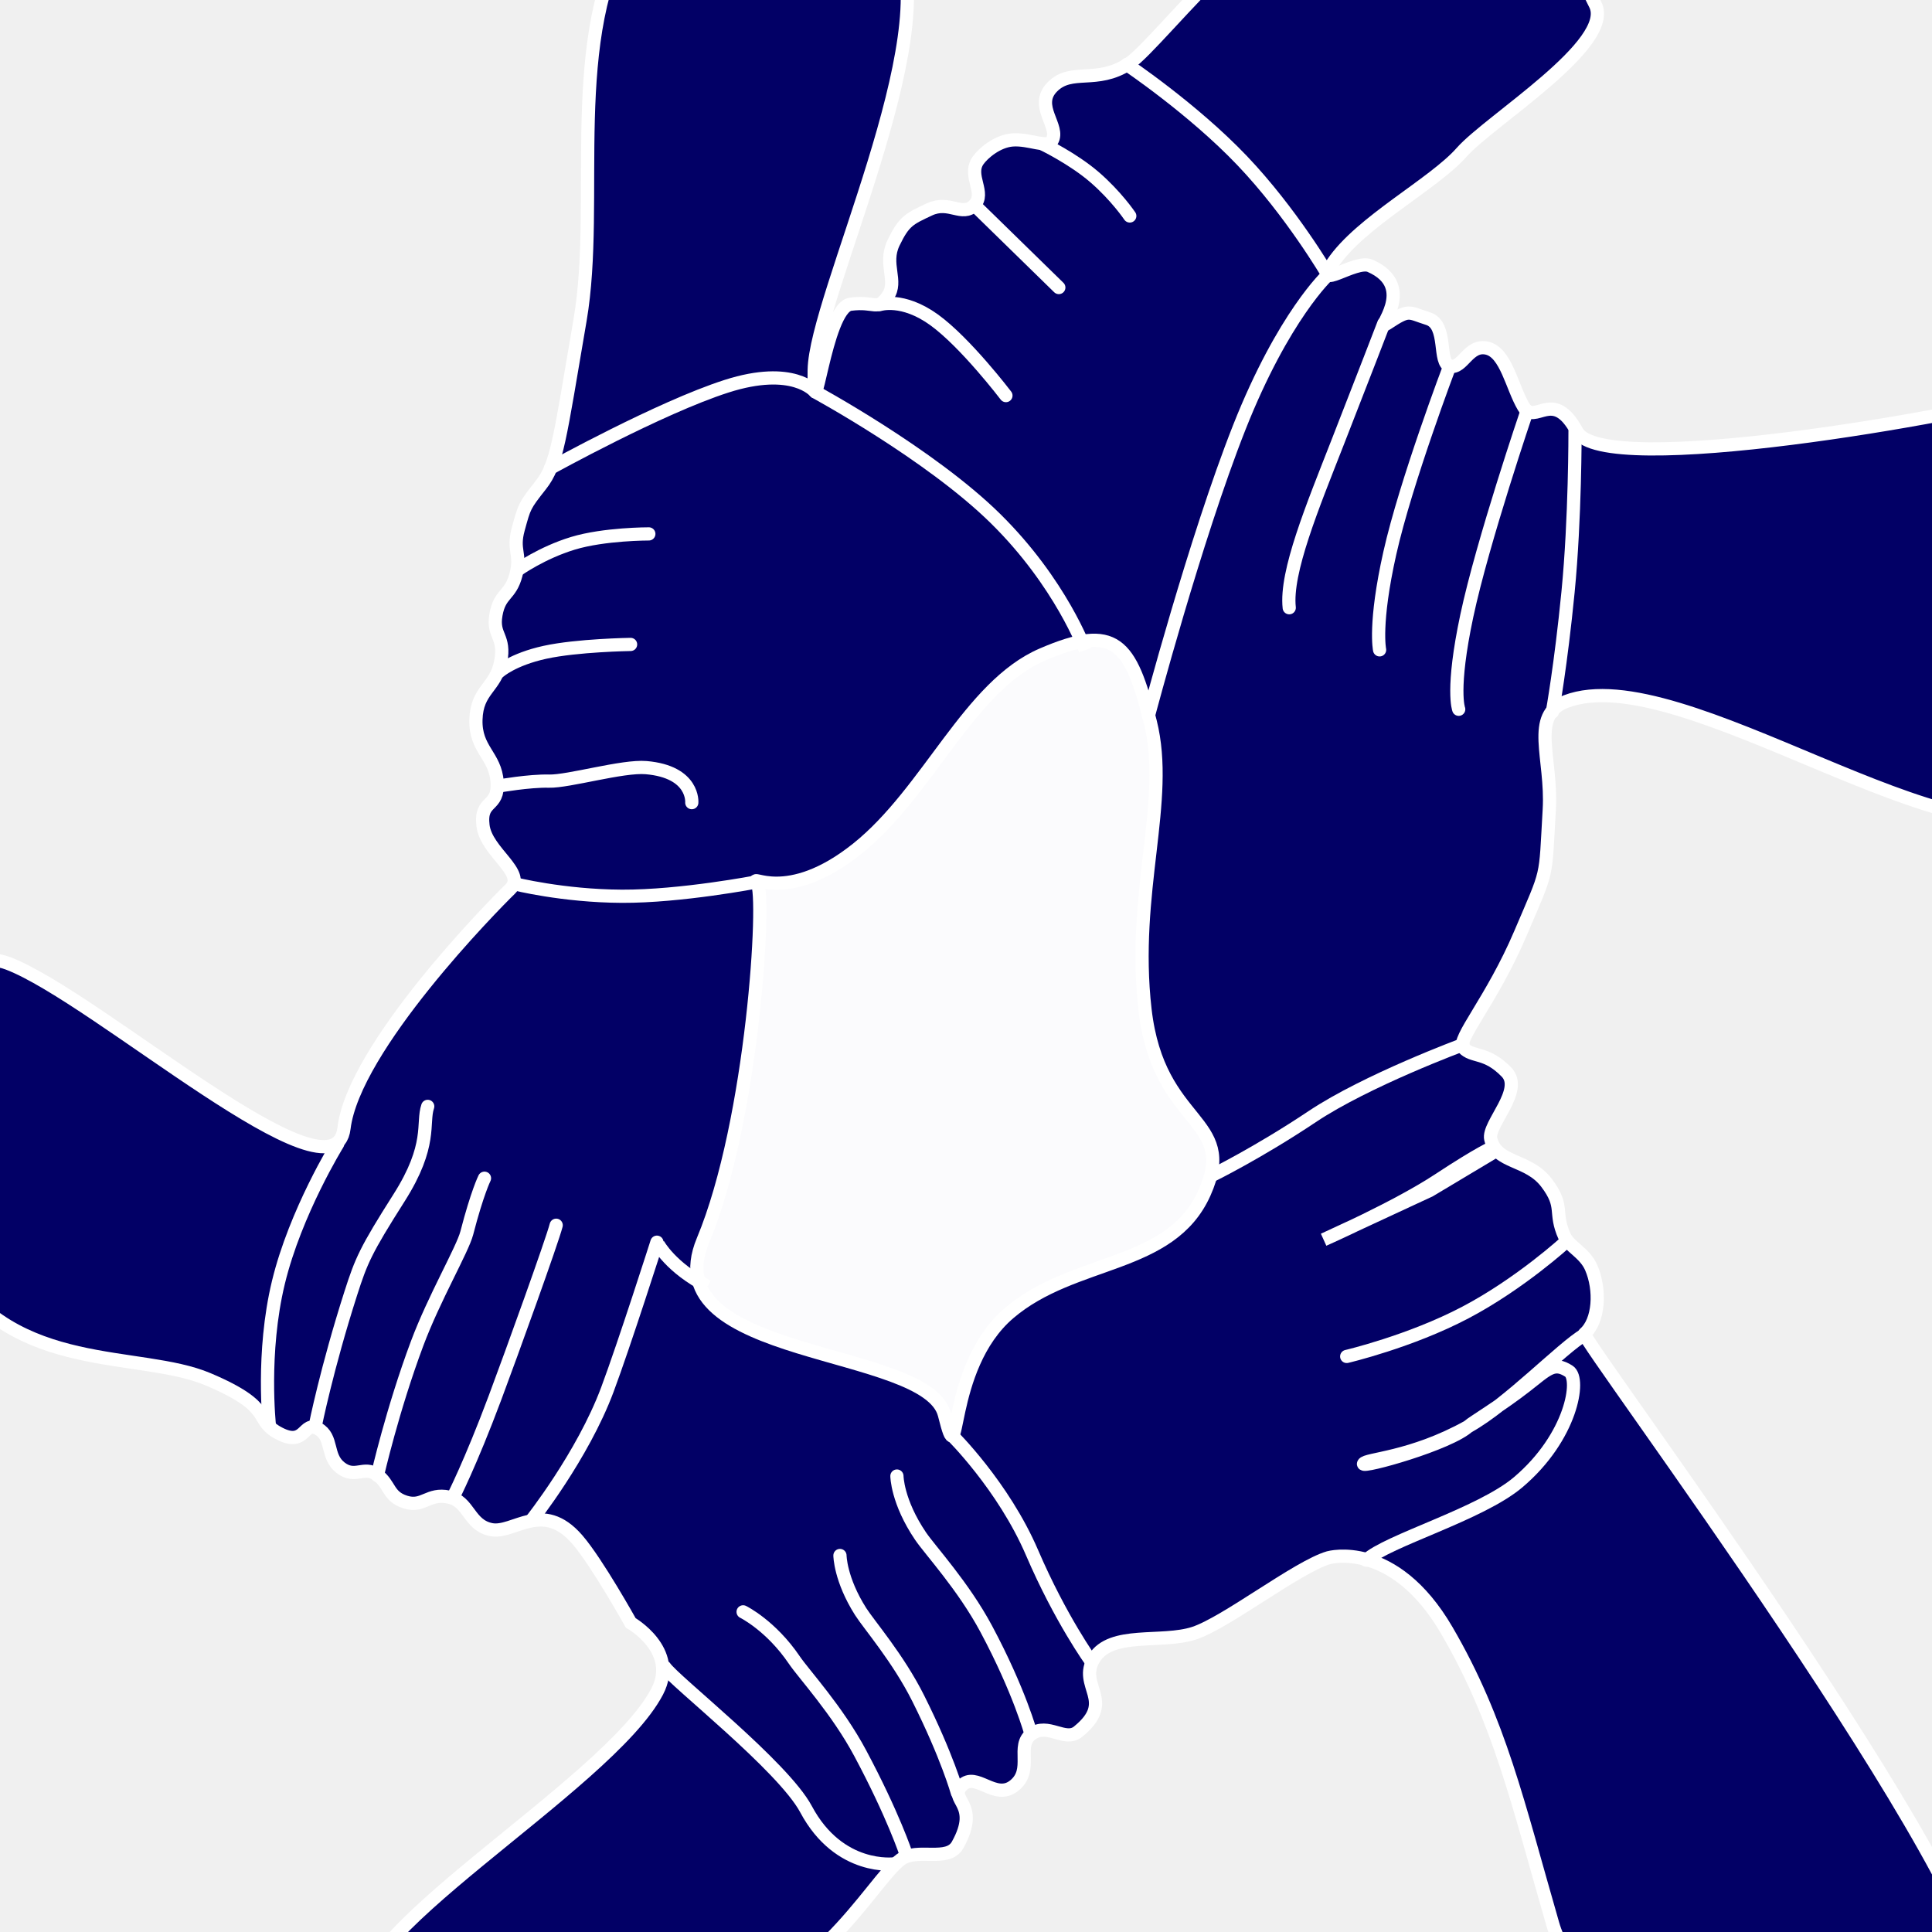
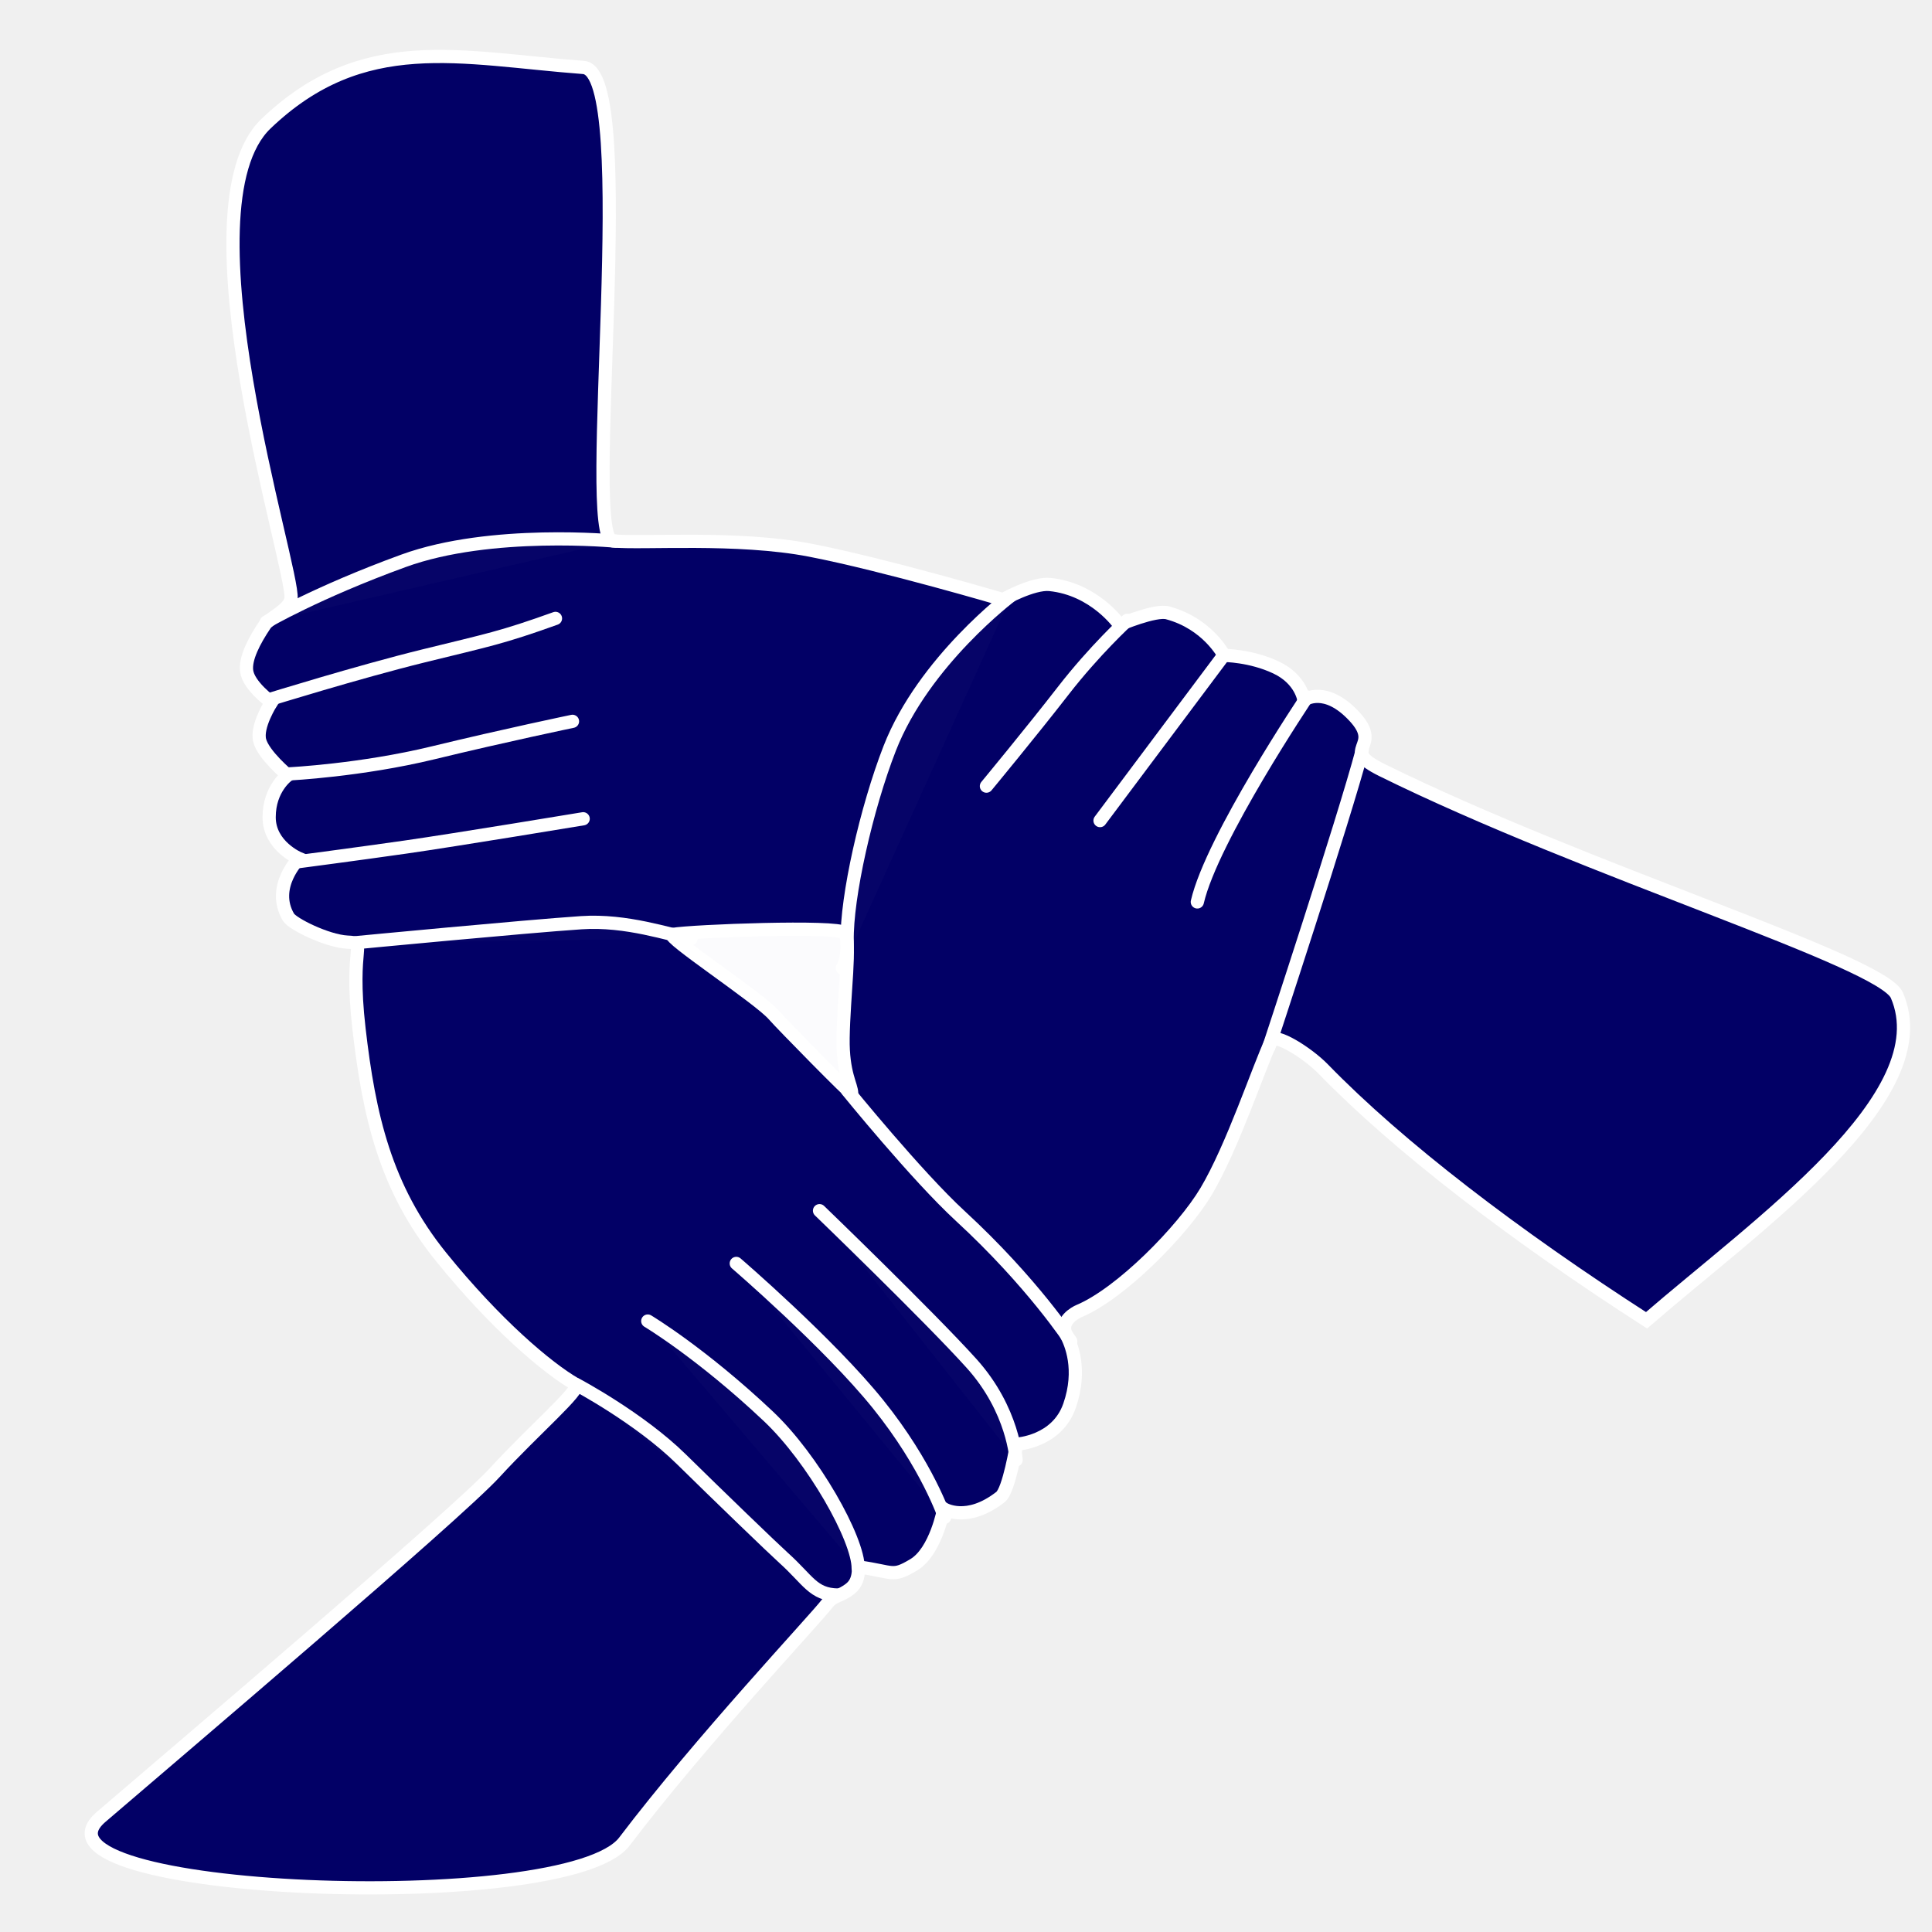
<svg xmlns="http://www.w3.org/2000/svg" xmlns:ns1="http://vectornator.io" height="100%" style="fill-rule:evenodd;clip-rule:evenodd;stroke-linecap:round;stroke-linejoin:round;" xml:space="preserve" width="100%" version="1.1" viewBox="0 0 1024 1024">
  <defs />
  <g id="Ebene 1" ns1:layerName="Ebene 1">
-     <path stroke="#ffffff" stroke-width="7" d="M194.129+1063.25C173.234+1029.9+321.939+947.101+348.32+896.525C359.751+874.61+334.299+860.166+334.299+860.166C334.299+860.166+316.389+827.995+305.951+815.965C287.532+794.735+272.408+813.085+260.388+810.744C248.369+808.402+248.82+795.828+237.893+793.486C226.966+791.145+224.437+799.107+214.915+796.142C205.393+793.176+206.829+786.618+199.805+781.623C192.78+776.628+188.254+783.965+180.449+777.877C172.644+771.789+176.702+761.799+168.585+757.272C160.468+752.745+162.178+767.167+147.98+759.769C133.783+752.372+146.434+746.32+110.219+731.022C74.005+715.725+7.946+728.541-27.019+671.721C-61.985+614.902-42.49+492.714+4.371+510.638C51.231+528.561+177.163+641.034+182.322+598.052C187.481+555.071+261.381+480.008+270.361+471.301C279.341+462.594+257.717+451.789+256+437.584C254.283+423.379+264.429+428.53+263.493+414.482C262.556+400.433+251.785+397.311+252.254+381.389C252.722+365.467+262.712+364.686+265.366+350.794C268.02+336.901+260.839+337.369+262.868+325.818C264.898+314.267+270.517+315.984+273.483+304.589C276.449+293.194+271.454+292.101+274.732+280.238C278.01+268.374+277.854+268.218+286.595+257.135C295.337+246.052+296.571+233.205+307.45+169.621C318.33+106.036+298.975+18.548+334.846-38.824C351.4-65.3+368.071-41.913+389.548-41.938C414.611-41.968+461.635-56.155+475.29-30.124C500.648+18.214+432.136+157.441+431.542+196.148C430.949+234.854+437.122+163.024+450.806+161.242C464.067+159.517+464.792+165.169+470.491+157.033C476.19+148.897+468.074+140.209+473.601+128.7C479.129+117.191+481.915+115.988+492.601+110.997C503.288+106.007+509.901+115.224+516.348+108.739C522.795+102.254+512.691+93.194+518.39+85.058C521.09+81.204+528.61+74.784+536.65+74.171C545.581+73.49+555.071+78.666+557.527+74.694C562.194+67.146+547.659+56.208+557.81+46.003C567.96+35.798+581.054+44.877+598.128+33.874C615.202+22.87+682.077-69.913+743.931-77.771C805.786-85.628+825.03-38.619+845.546+2.443C855.958+23.282+789.511+63.894+774.678+80.745C759.844+97.597+721.114+117.562+706.352+139.505C695.904+155.036+718.244+137.415+726.167+140.872C752.091+152.183+727.621+176.478+735.041+171.566C747.204+163.514+746.174+165.524+756.913+168.885C767.652+172.247+761.877+192.624+768.607+194.111C775.337+195.597+778.31+182.137+788.312+184.567C798.314+186.998+801.387+205.269+807.516+215.561C813.645+225.854+823.106+205.066+835.84+228.771C849.508+254.216+1041.6+219.876+1082.83+207.831C1105.05+201.336+1142.38+390.158+1091.03+427.157C1039.67+464.155+891.028+348.522+830.022+371.813C810.704+379.188+822.757+401.592+821.139+429.206C818.905+467.355+820.861+459.472+805.808+494.831C790.756+530.191+771.751+551.174+775.594+555.34C780.548+560.712+787.553+557.018+798.436+568.199C807.88+577.904+788.299+595.979+790.116+603.653C793.264+616.942+809.922+614.008+819.713+626.946C829.504+639.885+823.337+642.294+829.281+655.407C831.629+660.586+839.993+664.078+843.352+671.817C848.498+683.673+847.586+700.231+839.812+706.895C837.196+709.138+1055.46+1000.11+1052.11+1057.85C1047.57+1136.18+845.123+1096.34+822.987+1019.78C804.432+955.604+794.935+912.318+766.785+864.061C738.635+815.804+704.171+825.621+704.171+825.621C687.668+830.46+649.708+860.18+632.84+865.646C615.575+871.24+589.01+864.283+579.918+878.97C570.826+893.656+591.755+901.362+571.361+917.853C564.429+923.459+555.302+912.777+546.734+919.071C538.167+925.365+547.958+937.954+537.643+946.347C527.327+954.739+517.32+938.528+509.802+946.396C502.283+954.264+519.971+955.627+507.569+977.818C502.305+987.238+486.199+979.199+477.496+985.511C461.795+996.9+430.148+1061.18+360.881+1069.37C327.461+1073.32+204.942+1080.51+194.129+1063.25Z" fill="#020066" stroke-linecap="butt" opacity="1" stroke-linejoin="miter" />
-     <path stroke="#ffffff" stroke-width="7" d="M431.807+207.564C431.807+207.564+492.956+240.692+527.638+274.855C562.321+309.019+575.212+344.562+575.212+344.562" fill="#020066" stroke-linecap="butt" opacity="1" stroke-linejoin="miter" />
-     <path stroke="#ffffff" stroke-width="7" d="M733.466+171.394C733.466+171.394+722.423+200.102+709.033+234.316C695.644+268.53+681.234+303.262+683.321+322.109" fill="#ffffff" stroke-linecap="round" fill-opacity="0" opacity="1" stroke-linejoin="miter" />
-     <path stroke="#ffffff" stroke-width="7" d="M834.796+228.567C834.796+228.567+834.923+274.75+831.098+313.739C827.273+352.728+822.774+377.39+822.774+377.39" fill="#020066" stroke-linecap="round" fill-opacity="0" opacity="1" stroke-linejoin="miter" />
-     <path stroke="#ffffff" stroke-width="7" d="M178.978+606.275C178.978+606.275+156.612+642.357+147.566+679.697C138.519+717.038+142.793+755.636+142.793+755.636" fill="#020066" stroke-linecap="round" fill-opacity="0" opacity="1" stroke-linejoin="miter" />
-     <path stroke="#ffffff" stroke-width="7" d="M401.244+467.386C401.244+467.386+360.995+475.178+329.604+475.033C298.214+474.888+272.507+468.38+272.507+468.38" fill="#020066" stroke-linecap="round" fill-opacity="0" opacity="1" stroke-linejoin="miter" />
-     <path stroke="#ffffff" stroke-width="7" d="M264.191+416.634C264.191+416.634+280.603+413.736+290.952+414.016C301.302+414.297+330.008+405.791+342.46+406.857C368.078+409.052+366.662+425.412+366.662+425.412" fill="#ffffff" stroke-linecap="round" fill-opacity="0" opacity="1" stroke-linejoin="miter" />
-     <path stroke="#ffffff" stroke-width="7" d="M264.518+356.015C264.518+356.015+271.628+349.526+288.757+345.75C305.886+341.974+334.226+341.565+334.226+341.565" fill="#ffffff" stroke-linecap="round" fill-opacity="0" opacity="1" stroke-linejoin="miter" />
-     <path stroke="#ffffff" stroke-width="7" d="M274.364+302.101C274.364+302.101+287.134+292.973+303.692+287.95C320.25+282.926+343.898+282.981+343.898+282.981" fill="#ffffff" stroke-linecap="round" fill-opacity="0" opacity="1" stroke-linejoin="miter" />
-     <path stroke="#ffffff" stroke-width="7" d="M768.423+193.936C768.423+193.936+745.082+255.5+736.651+293.087C728.221+330.674+731.214+344.431+731.214+344.431" fill="#ffffff" stroke-linecap="round" fill-opacity="0" opacity="1" stroke-linejoin="miter" />
-     <path stroke="#ffffff" stroke-width="7" d="M809.391+217.738C809.391+217.738+785.833+286.952+777.459+326.302C769.084+365.652+773.146+375.928+773.146+375.928" fill="#ffffff" stroke-linecap="round" fill-opacity="0" opacity="1" stroke-linejoin="miter" />
-     <path stroke="#ffffff" stroke-width="7" d="M291.77+248.132C291.77+248.132+349.618+216.085+385.058+204.717C420.499+193.349+431.938+207.564+431.938+207.564" fill="#020066" stroke-linecap="round" fill-opacity="0" opacity="1" stroke-linejoin="miter" />
-     <path stroke="#ffffff" stroke-width="7" d="M466.249+161.439C466.249+161.439+478.31+157.419+495.039+169.476C511.767+181.533+533.163+209.666+533.163+209.666" fill="#ffffff" stroke-linecap="round" fill-opacity="0" opacity="1" stroke-linejoin="miter" />
-     <path stroke="#ffffff" stroke-width="7" d="M517.148+109.367L561.192+152.397" fill="#ffffff" stroke-linecap="round" fill-opacity="0" opacity="1" stroke-linejoin="miter" />
-     <path stroke="#ffffff" stroke-width="7" d="M578.389+880.611C578.389+880.611+562.18+858.257+546.974+822.882C531.767+787.508+504.424+760.602+504.424+760.602" fill="#020066" stroke-linecap="round" fill-opacity="0" opacity="1" stroke-linejoin="miter" />
-     <path stroke="#ffffff" stroke-width="7" d="M724.151+826.928C735.278+816.555+784.606+802.621+804.671+785.619C833.033+761.585+837.864+730.83+831.573+726.778C823.448+721.545+820.303+725.608+808.578+734.751C795.662+744.823+780.209+754.156+778.534+755.746C768.445+765.321+721.759+778.173+722.691+775.846C723.754+773.19+747.934+772.958+778.183+756.093C799.601+744.151+827.907+714.317+839.945+707.351" fill="#020066" stroke-linecap="round" fill-opacity="0" opacity="1" stroke-linejoin="miter" />
-     <path stroke="#ffffff" stroke-width="7" d="M713.783+718.947C713.783+718.947+747.404+711.069+776.673+695.666C805.942+680.263+830.012+658.13+830.012+658.13" fill="#020066" stroke-linecap="round" fill-opacity="0" opacity="1" stroke-linejoin="miter" />
-     <path stroke="#ffffff" stroke-width="7" d="M791.581+607.986C791.581+607.986+784.709+610.707+762.485+625.358C740.26+640.01+701.571+657.068+701.571+657.068L757.782+630.969L792.756+610.04" fill="#020066" stroke-linecap="round" fill-opacity="0" opacity="1" stroke-linejoin="miter" />
-     <path stroke="#ffffff" stroke-width="7" d="M775.432+553.678C775.432+553.678+724.262+572.593+695.479+591.836C666.695+611.079+642.028+623.162+642.028+623.162" fill="#020066" stroke-linecap="round" fill-opacity="0" opacity="1" stroke-linejoin="miter" />
-     <path stroke="#ffffff" stroke-width="7" d="M167.074+755.803C167.074+755.803+173.182+725.237+185.932+685.467C191.504+668.089+193.789+662.759+211.537+634.81C229.285+606.861+223.642+595.379+226.697+586.403" fill="#020066" stroke-linecap="round" fill-opacity="0" opacity="1" stroke-linejoin="miter" />
-     <path stroke="#ffffff" stroke-width="7" d="M200.03+782.034C200.03+782.034+207.955+747.179+221.061+712.136C230.112+687.933+245.143+662.279+247.411+653.52C252.961+632.078+256.785+624.482+256.785+624.482" fill="#020066" stroke-linecap="round" fill-opacity="0" opacity="1" stroke-linejoin="miter" />
-     <path stroke="#ffffff" stroke-width="7" d="M372.59+657.505C346.014+721.148+491.484+713.455+500.576+749.823C509.668+786.19+500.401+725.344+534.845+695.971C569.289+666.597+620.343+672.542+638.352+632.328C656.361+592.114+614.049+597.534+606.881+535.115C599.712+472.696+620.169+424.614+609.678+382.651C599.187+340.689+591.145+330.198+552.329+346.983C513.514+363.768+492.183+419.543+454.417+449.791C416.651+480.039+396.369+462.38+401.265+467.975C406.16+473.57+399.167+593.862+372.59+657.505Z" fill="#ffffff" stroke-linecap="butt" fill-opacity="0.982" opacity="1" stroke-linejoin="miter" />
-     <path stroke="#ffffff" stroke-width="7" d="M240.026+793.779C240.026+793.779+249.273+775.844+262.378+740.801C271.43+716.599+292.521+658.157+294.788+649.398" fill="#020066" stroke-linecap="round" fill-opacity="0" opacity="1" stroke-linejoin="miter" />
-     <path stroke="#ffffff" stroke-width="7" d="M281.546+805.977C281.546+805.977+308.781+771.657+321.887+736.614C330.938+712.412+348.183+658.393+348.183+658.393" fill="#020066" stroke-linecap="round" fill-opacity="0" opacity="1" stroke-linejoin="miter" />
-     <path stroke="#ffffff" stroke-width="7" d="M546.418+918.943C546.418+918.943+540.404+896.44+522.776+863.44C510.602+840.649+492.981+821.66+487.908+814.168C475.49+795.828+475.39+782.331+475.39+782.331" fill="#020066" stroke-linecap="round" fill-opacity="0" opacity="1" stroke-linejoin="miter" />
-     <path stroke="#ffffff" stroke-width="7" d="M507.408+950.13C507.408+950.13+502.117+930.992+486.683+900.178C476.023+878.896+460.596+861.164+456.154+854.168C445.282+837.043+445.195+824.44+445.195+824.44" fill="#020066" stroke-linecap="round" fill-opacity="0" opacity="1" stroke-linejoin="miter" />
-     <path stroke="#ffffff" stroke-width="7" d="M480.204+982.644C480.204+982.644+473.525+962.158+455.896+929.157C443.722+906.366+426.101+887.377+421.028+879.885C408.61+861.545+393.863+854.314+393.863+854.314" fill="#020066" stroke-linecap="round" fill-opacity="0" opacity="1" stroke-linejoin="miter" />
-     <path stroke="#ffffff" stroke-width="7" d="M474.137+987.863C474.137+987.863+444.841+991.918+427.213+958.918C415.039+936.126+357.433+891.104+352.36+883.612" fill="#020066" stroke-linecap="round" fill-opacity="0" opacity="1" stroke-linejoin="miter" />
-     <path stroke="#ffffff" stroke-width="7" d="M553.036+76.501C553.036+76.501+568.707+84.04+580.172+93.942C591.638+103.844+598.803+114.466+598.803+114.466" fill="#ffffff" stroke-linecap="round" fill-opacity="0" opacity="1" stroke-linejoin="miter" />
-     <path stroke="#ffffff" stroke-width="7" d="M597.183+34.182C597.183+34.182+632.092+57.58+658.326+85.09C684.56+112.6+703.853+145.66+703.853+145.66C703.853+145.66+680.3+167.217+656.837+226.563C633.373+285.91+608.691+379.325+608.691+379.325" fill="#ffffff" stroke-linecap="round" fill-opacity="0" opacity="1" stroke-linejoin="miter" />
-     <path stroke="#ffffff" stroke-width="7" d="M348.817+659.444C348.817+659.444+355.551+671.952+375.102+681.868" fill="#020066" stroke-linecap="butt" opacity="1" stroke-linejoin="miter" />
+     <path stroke="#ffffff" stroke-width="7" d="M330.97+976.041C371.49+922.608+432.031+858.342+438.403+849.933C441.79+845.463+445.516+846.252+450.85+841.878C456.184+837.504+454.461+830.435+455.437+830.57C473.743+833.092+472.823+836.265+484.331+829.348C496.1+822.273+500.189+799.676+500.189+799.676C500.189+799.676+512.388+807.451+530.325+793.414C534.825+789.891+538.78+765.448+538.78+765.448C538.78+765.448+560.152+764.424+566.885+745.058C573.619+725.692+567.538+711.923+565.193+707.518C561.323+700.247+570.089+695.646+571.87+694.902C593.999+685.663+626.892+652.257+639.269+631.472C653.286+607.932+667.103+565.996+673.952+551.439C675.805+547.501+692.821+557.843+701.404+566.677C741.38+607.825+802.99+654.953+872.701+699.781C931.94+648.498+1028.5+581.118+1005.39+527.534C997.557+509.356+841.35+461.936+732.557+408.19C708.901+396.503+733.493+396.642+717.882+379.786C702.27+362.931+691.096+371.017+691.096+371.017C691.096+371.017+689.7+360.043+676.254+353.729C662.809+347.414+648.772+347.379+648.772+347.379C648.772+347.379+640.122+330.482+618.829+324.81C612.236+323.054+593.341+331.102+593.341+331.102C593.341+331.102+580.256+312.171+556.366+309.791C547.445+308.903+531.623+317.804+531.623+317.804C531.623+317.804+468.741+299.228+429.436+291.612C390.706+284.107+340.121+288.236+324.701+286.679C308.427+285.037+338.999+38.005+309.251+35.76C243.67+30.811+192.374+16.403+140.994+65.555C94.242+110.282+156.128+302.151+154.246+317.255C153.521+323.068+142.795+327.621+140.502+331.027C134.645+339.725+129.874+349.027+130.715+355.594C131.735+363.561+143.849+372.201+143.849+372.201C143.849+372.201+135.631+384.964+137.66+392.581C139.688+400.198+152.532+410.91+152.532+410.91C152.532+410.91+142.655+417.822+142.655+433.133C142.655+448.443+158.481+455.019+158.481+455.019C158.481+455.019+143.431+469.993+152.869+486.109C154.946+489.657+173.193+498.74+184.06+499.344C195.114+499.958+185+499.499+190.292+545.344C195.585+591.188+204.147+629.563+233.824+666.237C262.612+701.813+289.925+724.99+305.11+733.749C308.778+735.864+282.849+758.01+262.244+780.488C241.639+802.966+93.182+929.046+53.601+962.997C5.759+1004.04+300.672+1015.99+330.97+976.041Z" fill="#020066" stroke-linecap="round" opacity="1" stroke-linejoin="miter" />
+     <path stroke="#ffffff" stroke-width="7" d="M356.496+495.28C366.889+493.451+444.376+490.516+447.601+494.42C451.237+498.821+447.174+527.889+446.851+550.237C446.579+569.008+451.414+575.189+451.414+579.575C451.414+580.553+414.577+543.093+410.015+537.85C402.159+528.821+352.069+496.059+356.496+495.28Z" fill="#ffffff" stroke-linecap="butt" fill-opacity="0.982" opacity="1" stroke-linejoin="miter" />
+     <path stroke="#ffffff" stroke-width="7" d="M142.266+370.948C142.266+370.948+189.868+356.163+224.492+347.643C259.117+339.122+265.708+338.063+294.417+327.767" fill="#ffffff" stroke-linecap="round" fill-opacity="0.017" opacity="1" stroke-linejoin="miter" />
+     <path stroke="#ffffff" stroke-width="7" d="M141.201+329.647C141.201+329.647+167.677+314.07+213.918+297.228C260.158+280.386+326.381+286.83+326.381+286.83" fill="#ffffff" stroke-linecap="round" fill-opacity="0.017" opacity="1" stroke-linejoin="miter" />
+     <path stroke="#ffffff" stroke-width="7" d="M305.565+733.906C305.565+733.906+339.006+751.647+361.134+773.426C380.29+792.279+409.876+820.805+415.326+825.703C428.395+837.448+430.9+845.186+444.129+845.399" fill="#ffffff" stroke-linecap="round" fill-opacity="0.017" opacity="1" stroke-linejoin="miter" />
+     <path stroke="#ffffff" stroke-width="7" d="M454.854+831.267C455.01+815.741+430.959+773.035+407.212+750.639C371.574+717.03+343.326+700.183+343.326+700.183" fill="#ffffff" stroke-linecap="round" fill-opacity="0.017" opacity="1" stroke-linejoin="miter" />
+     <path stroke="#ffffff" stroke-width="7" d="M500.662+804.209C500.662+804.209+491.59+776.795+465.465+744.334C439.341+711.873+390.24+669.64+390.24+669.64" fill="#ffffff" stroke-linecap="round" fill-opacity="0.017" opacity="1" stroke-linejoin="miter" />
+     <path stroke="#ffffff" stroke-width="7" d="M538.559+773.844C538.559+773.844+537.304+747.432+514.859+722.56C492.413+697.688+434.362+641.682+434.362+641.682" fill="#ffffff" stroke-linecap="round" fill-opacity="0.017" opacity="1" stroke-linejoin="miter" />
+     <path stroke="#ffffff" stroke-width="7" d="M567.504+710.872C567.504+710.872+547.364+679.837+508.888+644.417C485.917+623.271+449.132+577.946+449.132+577.946" fill="#ffffff" stroke-linecap="round" fill-opacity="0.017" opacity="1" stroke-linejoin="miter" />
+     <path stroke="#ffffff" stroke-width="7" d="M672.601+554.755C672.601+554.755+712.111+434.937+722.026+397.609" fill="#ffffff" stroke-linecap="round" fill-opacity="0.017" opacity="1" stroke-linejoin="miter" />
+     <path stroke="#ffffff" stroke-width="7" d="M634.607+478.046C642.356+444.467+692.737+369.425+692.737+369.425" fill="#ffffff" stroke-linecap="round" fill-opacity="0.017" opacity="1" stroke-linejoin="miter" />
+     <path stroke="#ffffff" stroke-width="7" d="M583.037+434.929L648.941+346.905" fill="#ffffff" stroke-linecap="round" fill-opacity="0.017" opacity="1" stroke-linejoin="miter" />
+     <path stroke="#ffffff" stroke-width="7" d="M522.825+416.674C522.825+416.674+546.931+387.523+563.568+366.067C580.205+344.61+597.472+328.785+597.472+328.785" fill="#ffffff" stroke-linecap="round" fill-opacity="0.017" opacity="1" stroke-linejoin="miter" />
+     <path stroke="#ffffff" stroke-width="7" d="M446.466+513.089C446.466+513.089+449.265+509.644+449.034+498.781C448.54+475.547+459.276+428.19+471.56+396.662C489.589+350.394+536.034+315.554+536.034+315.554" fill="#ffffff" stroke-linecap="round" fill-opacity="0.017" opacity="1" stroke-linejoin="miter" />
+     <path stroke="#ffffff" stroke-width="7" d="M366.265+497.534C354.807+495.532+332.224+487.428+308.107+489.05C278.12+491.067+188.833+499.625+188.833+499.625" fill="#ffffff" stroke-linecap="round" fill-opacity="0.017" opacity="1" stroke-linejoin="miter" />
+     <path stroke="#ffffff" stroke-width="7" d="M309.091+433.963C309.091+433.963+240.957+445.246+214.901+448.964C188.846+452.683+158.339+456.682+158.339+456.682" fill="#ffffff" stroke-linecap="round" fill-opacity="0.017" opacity="1" stroke-linejoin="miter" />
+     <path stroke="#ffffff" stroke-width="7" d="M303.435+382.318C303.435+382.318+267.927+389.693+229.551+399.006C191.175+408.319+153.38+410.154+153.38+410.154" fill="#ffffff" stroke-linecap="round" fill-opacity="0.017" opacity="1" stroke-linejoin="miter" />
  </g>
</svg>
